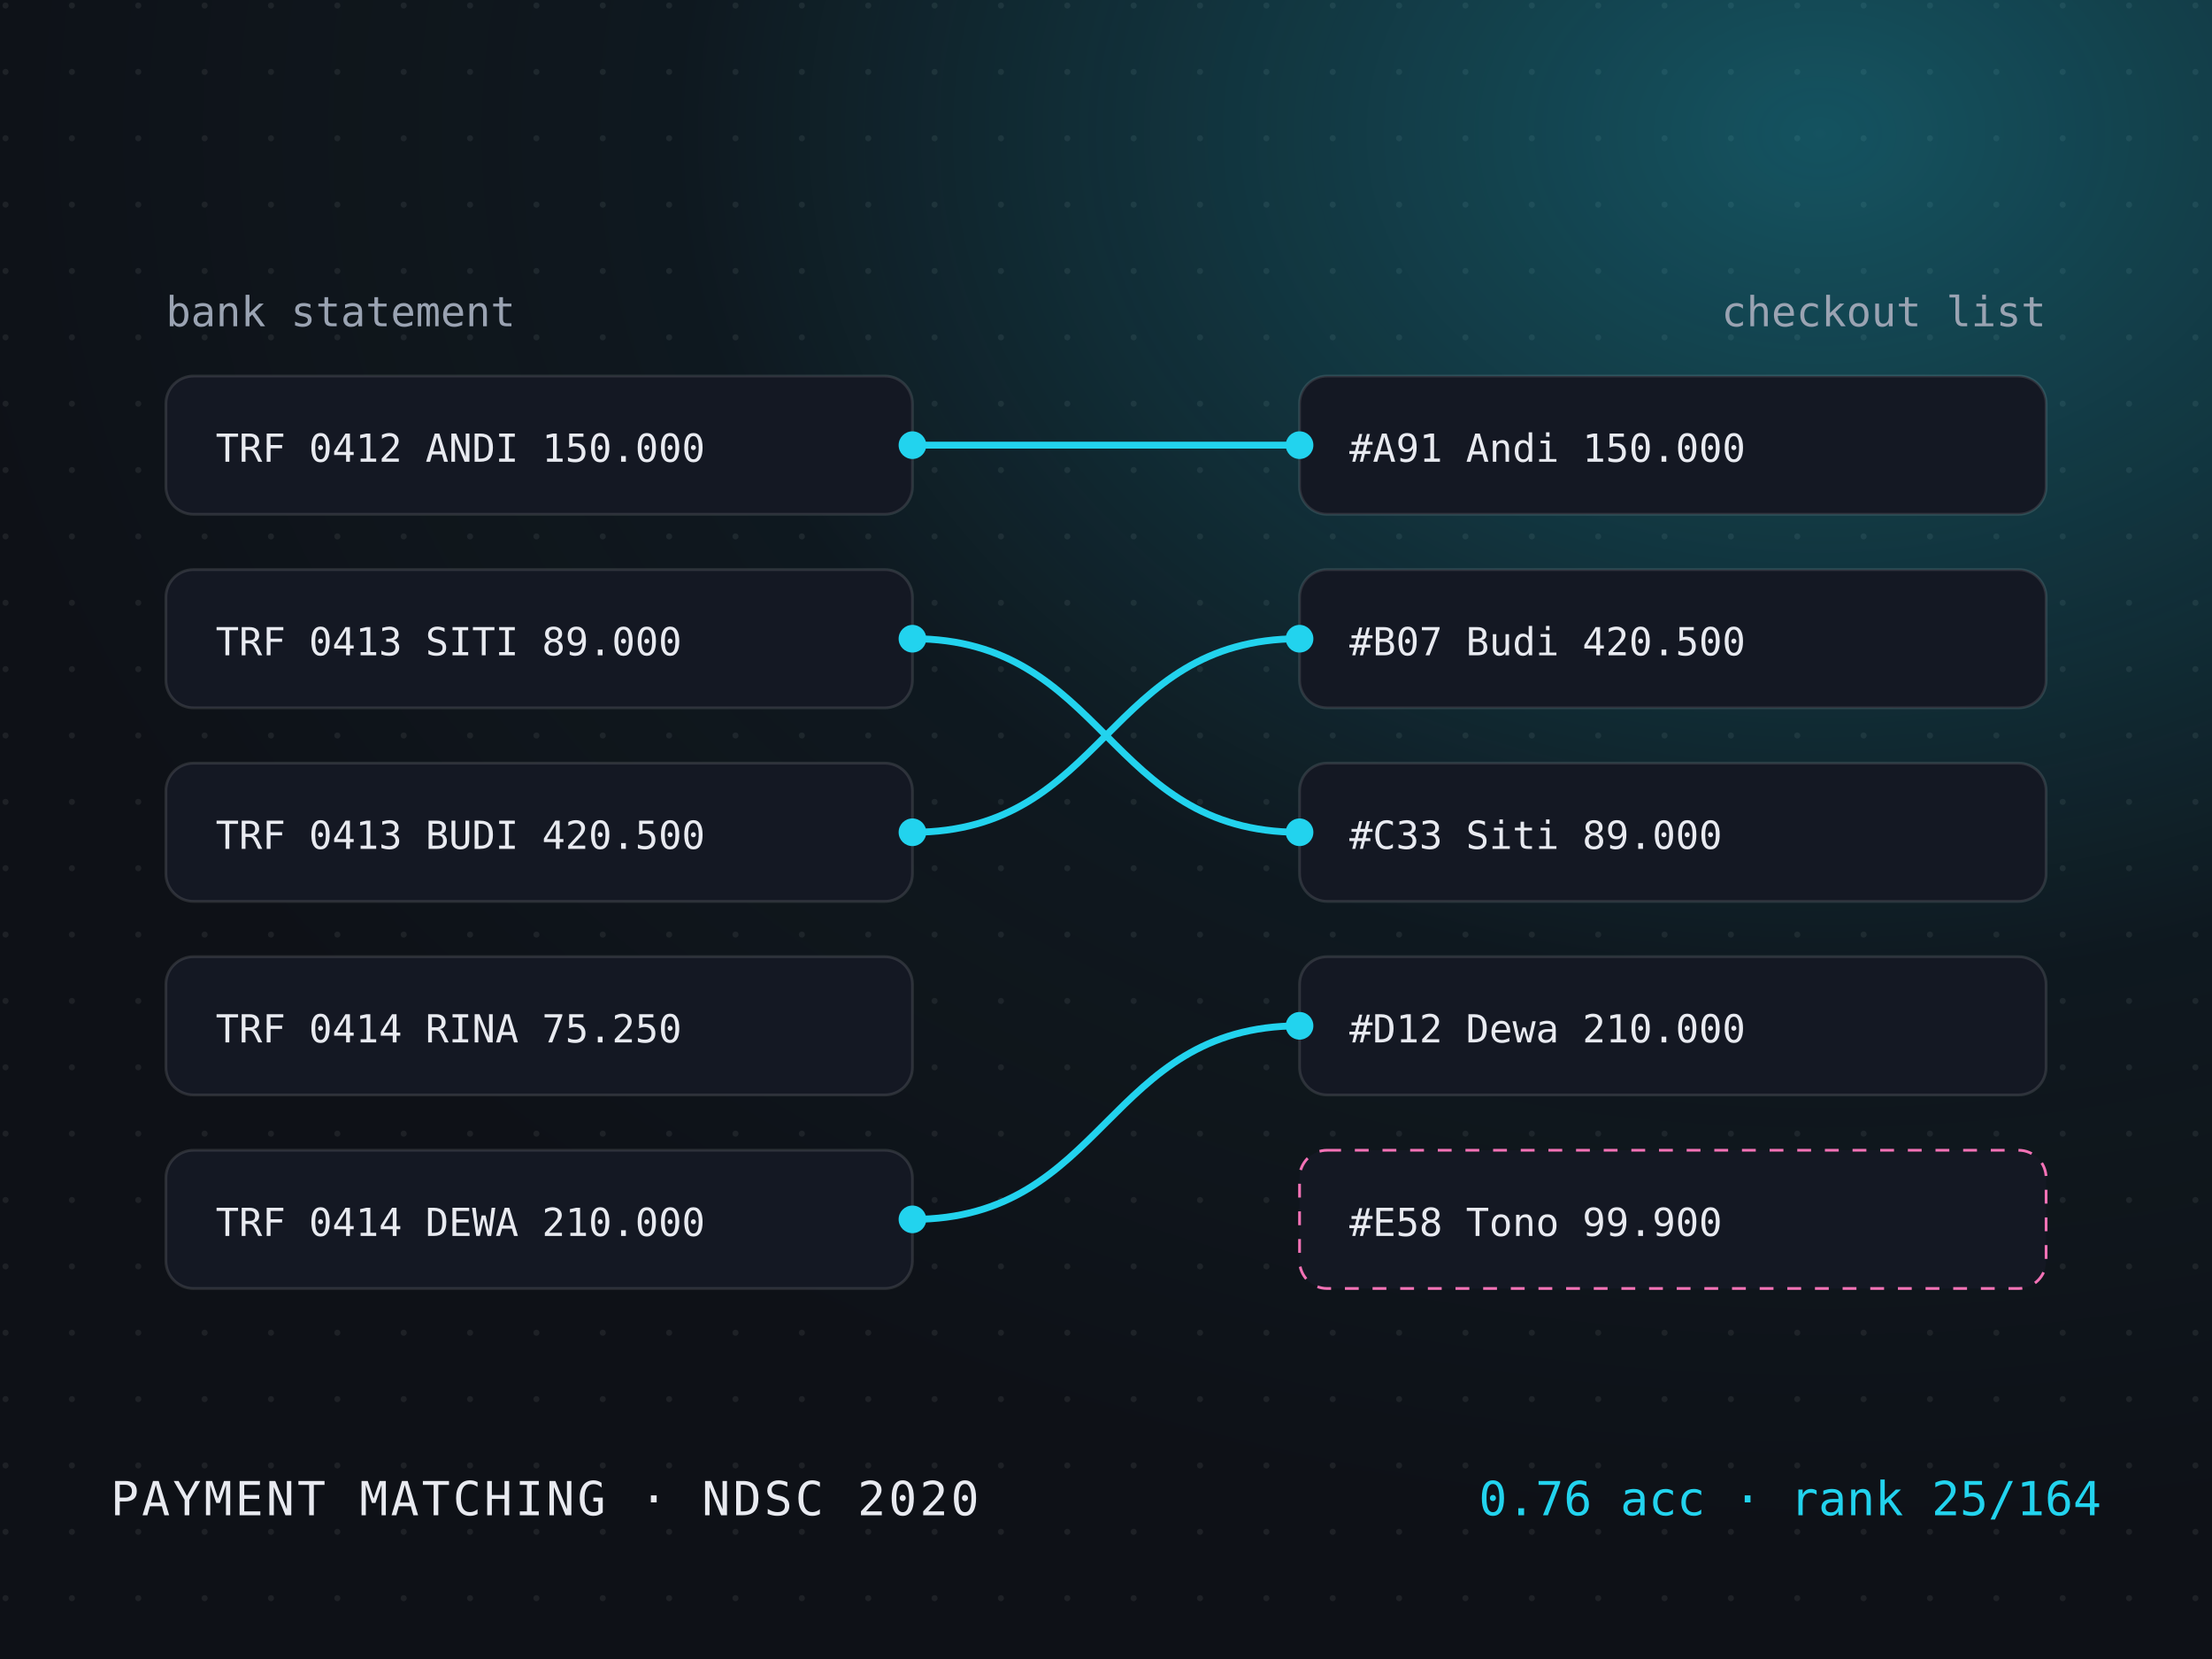
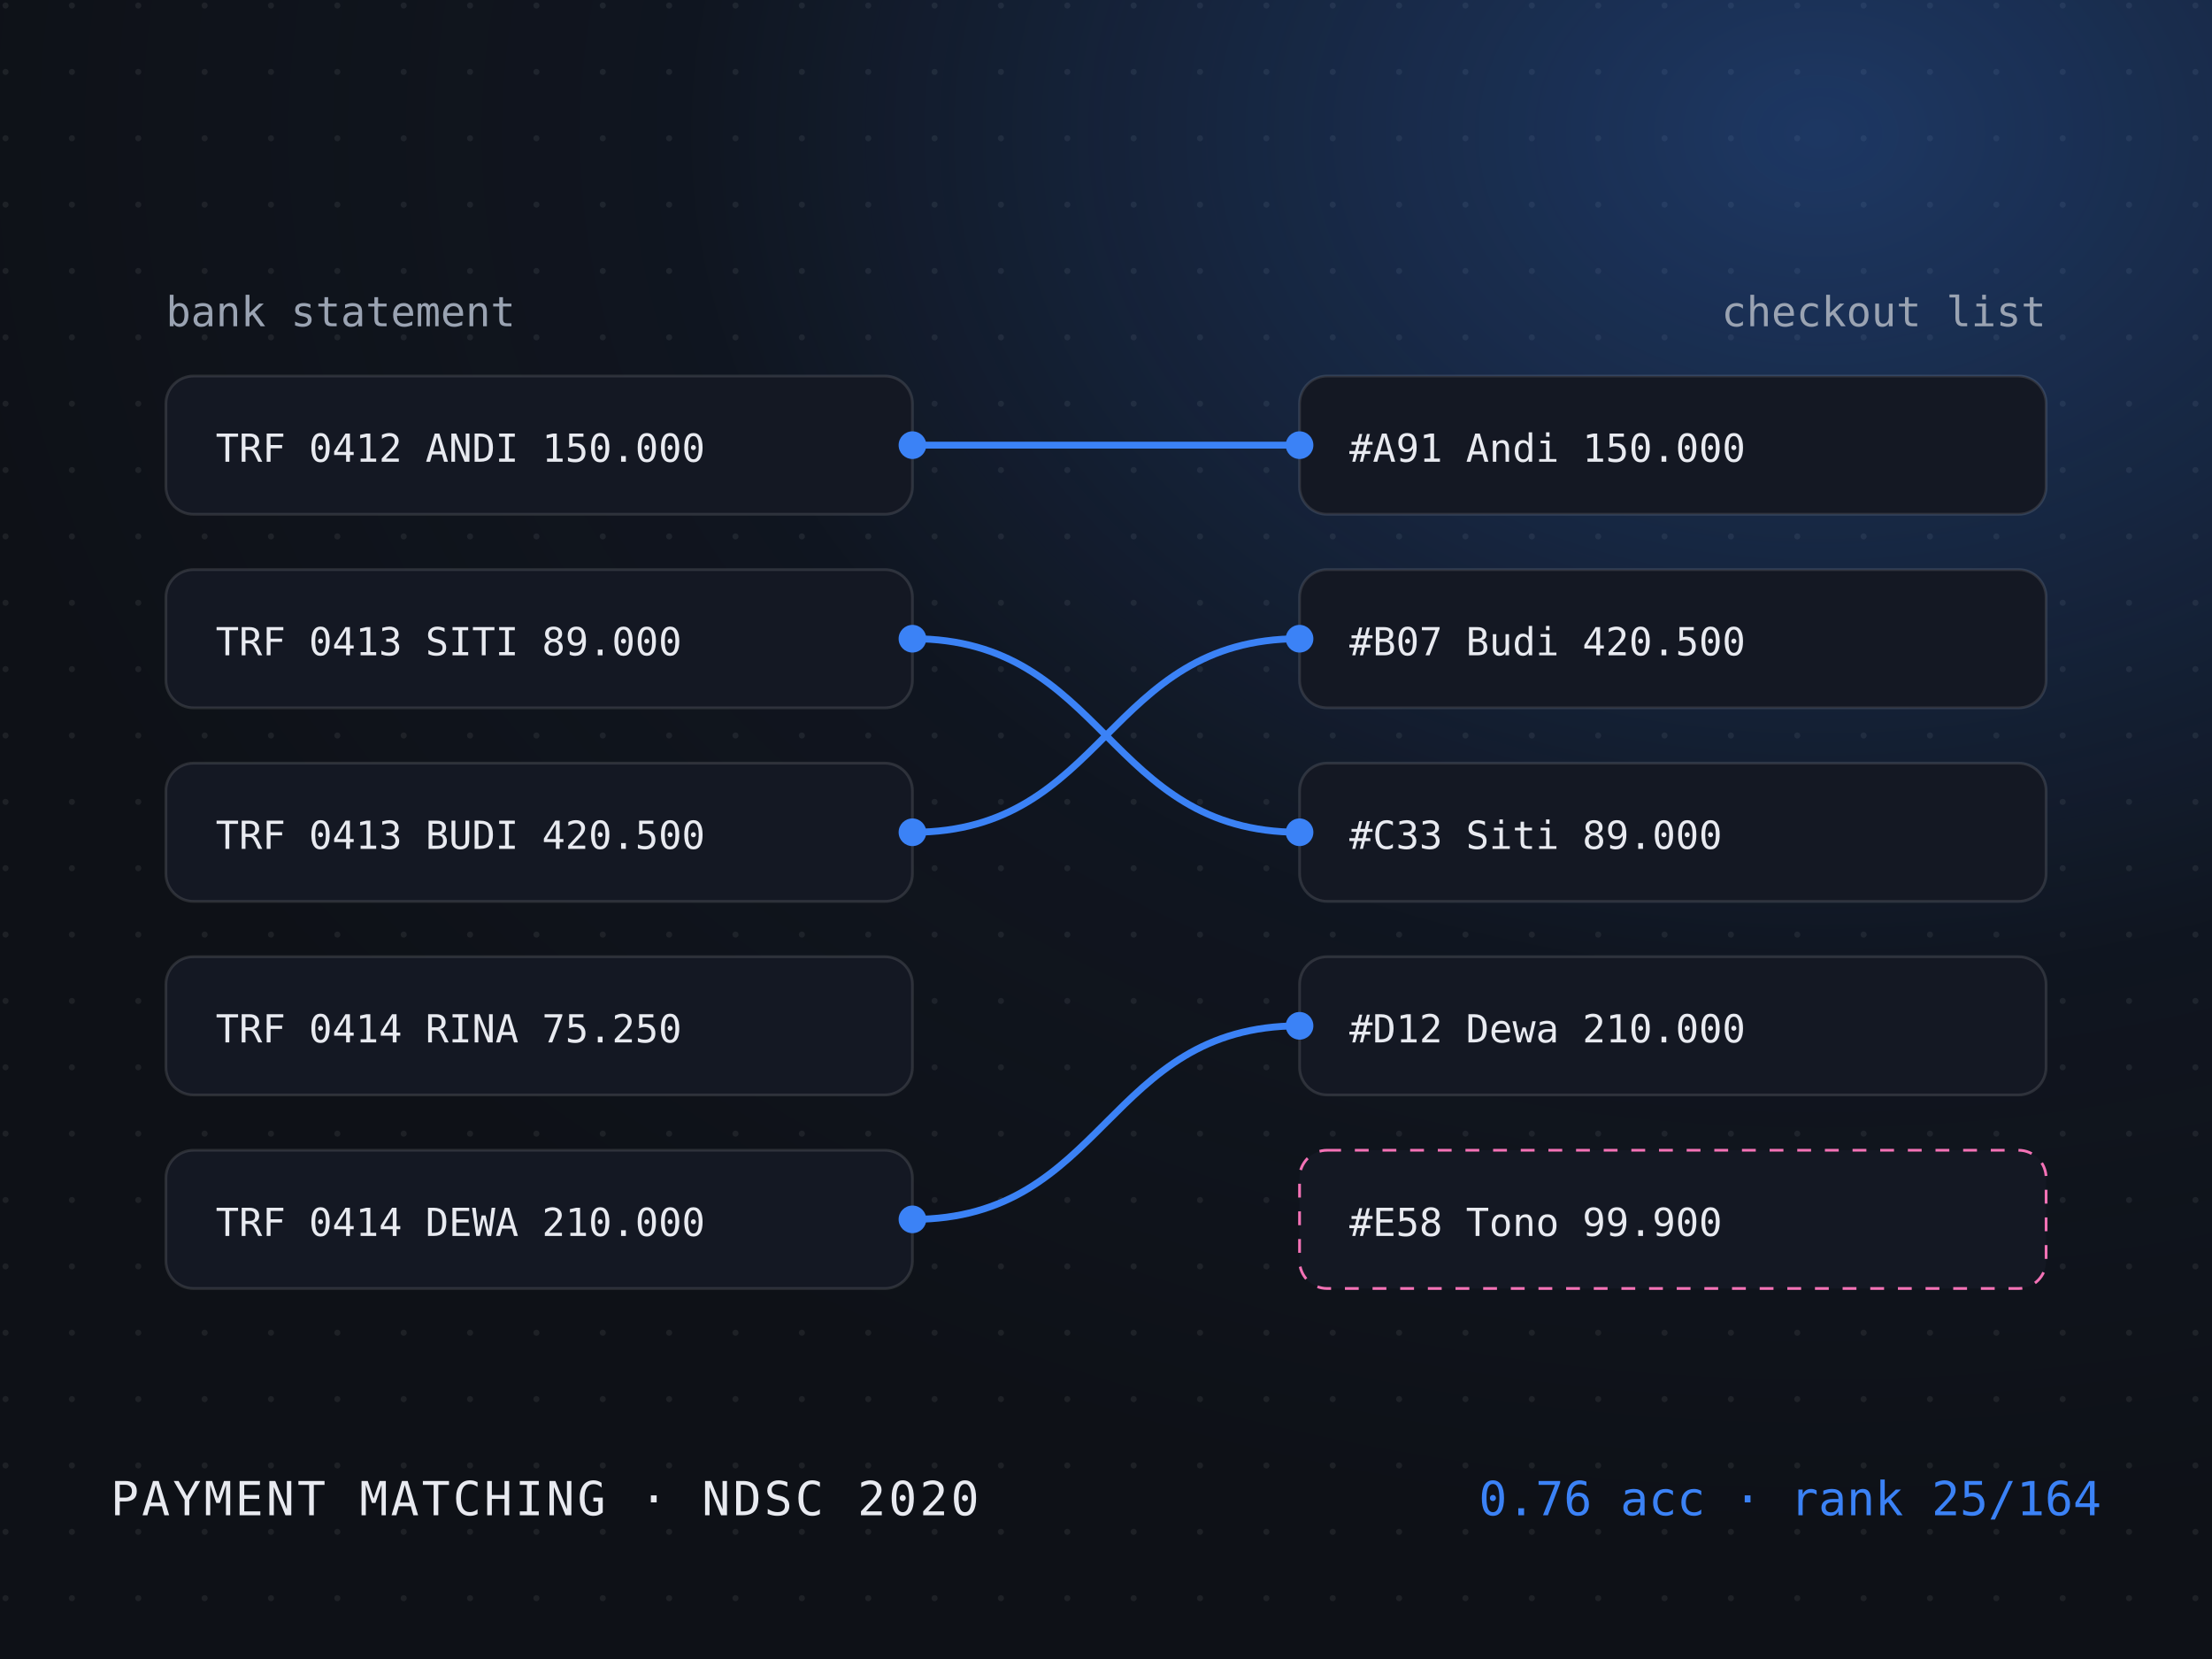
<svg xmlns="http://www.w3.org/2000/svg" viewBox="0 0 800 600" width="800" height="600">
  <defs>
    <radialGradient id="g" cx="82%" cy="8%" r="85%">
-       <stop offset="0" stop-color="#22d3ee" stop-opacity=".34" />
-       <stop offset=".6" stop-color="#22d3ee" stop-opacity=".04" />
-       <stop offset="1" stop-color="#22d3ee" stop-opacity="0" />
+       <stop offset="0" stop-color="#3b82f6" stop-opacity=".34" />
+       <stop offset=".6" stop-color="#3b82f6" stop-opacity=".04" />
+       <stop offset="1" stop-color="#3b82f6" stop-opacity="0" />
    </radialGradient>
    <pattern id="d" width="24" height="24" patternUnits="userSpaceOnUse">
      <circle cx="2" cy="2" r="1.1" fill="#fff" fill-opacity=".07" />
    </pattern>
    <linearGradient id="a" x1="0" x2="1" y1="0" y2="1">
-       <stop stop-color="#8b5cf6" />
-       <stop offset="1" stop-color="#22d3ee" />
+       <stop stop-color="#3b82f6" />
+       <stop offset="1" stop-color="#38bdf8" />
    </linearGradient>
  </defs>
  <style>
.m{font-family:"JetBrains Mono",ui-monospace,SFMono-Regular,Menlo,Consolas,monospace}
.s{font-family:"Space Grotesk","Inter",system-ui,-apple-system,"Segoe UI",sans-serif}
.lab{fill:#e8eaf0;font-size:17px;letter-spacing:.06em}
.mu{fill:#9aa3b2}
@keyframes pulse{0%{opacity:.9;transform:scale(.4)}100%{opacity:0;transform:scale(1.6)}}
@keyframes scan{0%,100%{transform:translateY(0)}50%{transform:translateY(300px)}}
@keyframes blink{50%{opacity:0}}
@keyframes float{50%{transform:translateY(-8px)}}
@media (prefers-reduced-motion:reduce){*{animation:none!important}}
</style>
  <rect width="800" height="600" fill="#0e1117" />
  <rect width="800" height="600" fill="url(#d)" />
  <rect class="glow" width="800" height="600" fill="url(#g)" />
  <g class="fg">
    <text x="60" y="118" class="m mu" font-size="15">bank statement</text>
    <text x="740" y="118" text-anchor="end" class="m mu" font-size="15">checkout list</text>
    <rect x="60" y="136" width="270" height="50" rx="10" fill="#141823" stroke="rgba(255,255,255,.12)" />
    <text x="78" y="167" class="m" font-size="14" fill="#e8eaf0">TRF 0412 ANDI  150.000</text>
    <rect x="60" y="206" width="270" height="50" rx="10" fill="#141823" stroke="rgba(255,255,255,.12)" />
    <text x="78" y="237" class="m" font-size="14" fill="#e8eaf0">TRF 0413 SITI   89.000</text>
    <rect x="60" y="276" width="270" height="50" rx="10" fill="#141823" stroke="rgba(255,255,255,.12)" />
    <text x="78" y="307" class="m" font-size="14" fill="#e8eaf0">TRF 0413 BUDI  420.500</text>
    <rect x="60" y="346" width="270" height="50" rx="10" fill="#141823" stroke="rgba(255,255,255,.12)" />
    <text x="78" y="377" class="m" font-size="14" fill="#e8eaf0">TRF 0414 RINA   75.250</text>
    <rect x="60" y="416" width="270" height="50" rx="10" fill="#141823" stroke="rgba(255,255,255,.12)" />
    <text x="78" y="447" class="m" font-size="14" fill="#e8eaf0">TRF 0414 DEWA  210.000</text>
    <rect x="470" y="136" width="270" height="50" rx="10" fill="#141823" stroke="rgba(255,255,255,.12)" stroke-dasharray="" />
    <text x="488" y="167" class="m" font-size="14" fill="#e8eaf0">#A91  Andi     150.000</text>
    <rect x="470" y="206" width="270" height="50" rx="10" fill="#141823" stroke="rgba(255,255,255,.12)" stroke-dasharray="" />
    <text x="488" y="237" class="m" font-size="14" fill="#e8eaf0">#B07  Budi     420.500</text>
    <rect x="470" y="276" width="270" height="50" rx="10" fill="#141823" stroke="rgba(255,255,255,.12)" stroke-dasharray="" />
    <text x="488" y="307" class="m" font-size="14" fill="#e8eaf0">#C33  Siti      89.000</text>
    <rect x="470" y="346" width="270" height="50" rx="10" fill="#141823" stroke="rgba(255,255,255,.12)" stroke-dasharray="" />
    <text x="488" y="377" class="m" font-size="14" fill="#e8eaf0">#D12  Dewa     210.000</text>
    <rect x="470" y="416" width="270" height="50" rx="10" fill="#141823" stroke="#f472b6" stroke-dasharray="5 5" />
    <text x="488" y="447" class="m" font-size="14" fill="#e8eaf0">#E58  Tono      99.900</text>
-     <path d="M330 161 C400 161 400 161 470 161" fill="none" stroke="#22d3ee" stroke-width="2.5" />
-     <circle cx="330" cy="161" r="5" fill="#22d3ee" />
-     <circle cx="470" cy="161" r="5" fill="#22d3ee" />
-     <path d="M330 231 C400 231 400 301 470 301" fill="none" stroke="#22d3ee" stroke-width="2.5" />
-     <circle cx="330" cy="231" r="5" fill="#22d3ee" />
-     <circle cx="470" cy="301" r="5" fill="#22d3ee" />
-     <path d="M330 301 C400 301 400 231 470 231" fill="none" stroke="#22d3ee" stroke-width="2.5" />
-     <circle cx="330" cy="301" r="5" fill="#22d3ee" />
-     <circle cx="470" cy="231" r="5" fill="#22d3ee" />
-     <path d="M330 441 C400 441 400 371 470 371" fill="none" stroke="#22d3ee" stroke-width="2.5" />
-     <circle cx="330" cy="441" r="5" fill="#22d3ee" />
-     <circle cx="470" cy="371" r="5" fill="#22d3ee" />
+     <path d="M330 161 C400 161 400 161 470 161" fill="none" stroke="#3b82f6" stroke-width="2.5" />
+     <circle cx="330" cy="161" r="5" fill="#3b82f6" />
+     <circle cx="470" cy="161" r="5" fill="#3b82f6" />
+     <path d="M330 231 C400 231 400 301 470 301" fill="none" stroke="#3b82f6" stroke-width="2.5" />
+     <circle cx="330" cy="231" r="5" fill="#3b82f6" />
+     <circle cx="470" cy="301" r="5" fill="#3b82f6" />
+     <path d="M330 301 C400 301 400 231 470 231" fill="none" stroke="#3b82f6" stroke-width="2.5" />
+     <circle cx="330" cy="301" r="5" fill="#3b82f6" />
+     <circle cx="470" cy="231" r="5" fill="#3b82f6" />
+     <path d="M330 441 C400 441 400 371 470 371" fill="none" stroke="#3b82f6" stroke-width="2.5" />
+     <circle cx="330" cy="441" r="5" fill="#3b82f6" />
+     <circle cx="470" cy="371" r="5" fill="#3b82f6" />
  </g>
  <g class="meta">
    <text x="40" y="548" class="m lab">PAYMENT MATCHING · NDSC 2020</text>
-     <text x="760" y="548" text-anchor="end" class="m" font-size="17" fill="#22d3ee">0.76 acc · rank 25/164</text>
+     <text x="760" y="548" text-anchor="end" class="m" font-size="17" fill="#3b82f6">0.76 acc · rank 25/164</text>
  </g>
</svg>
